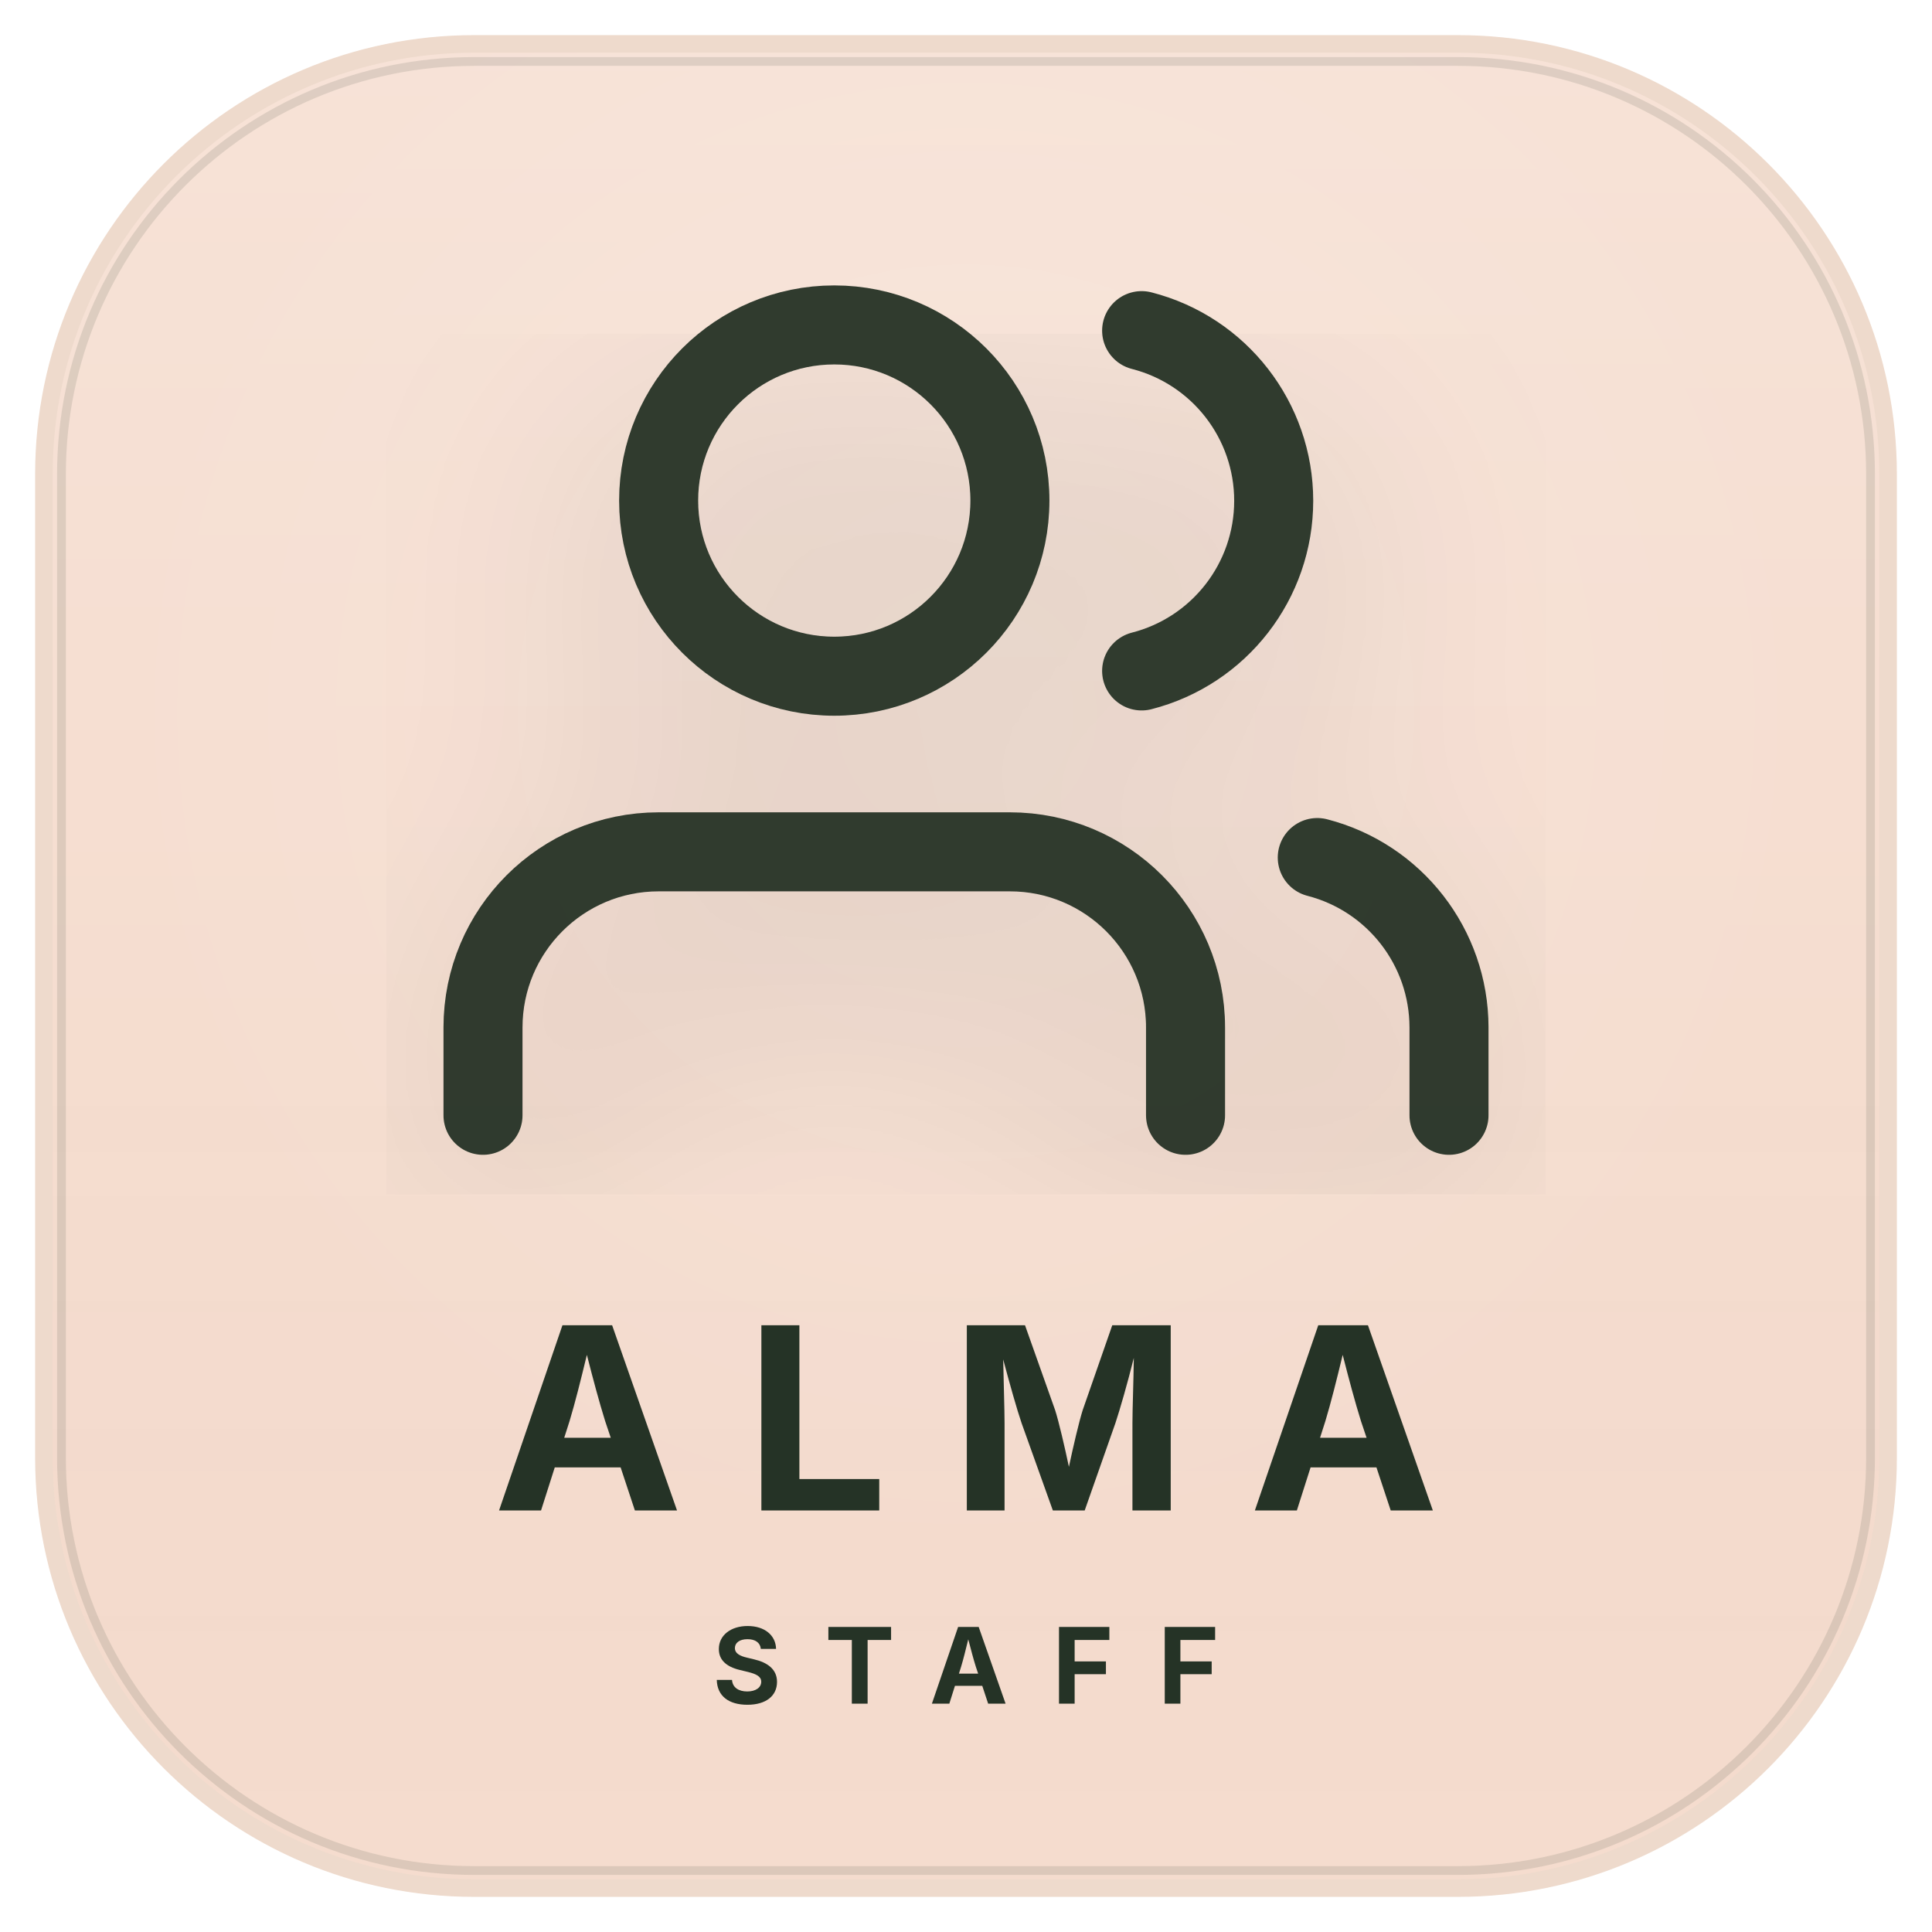
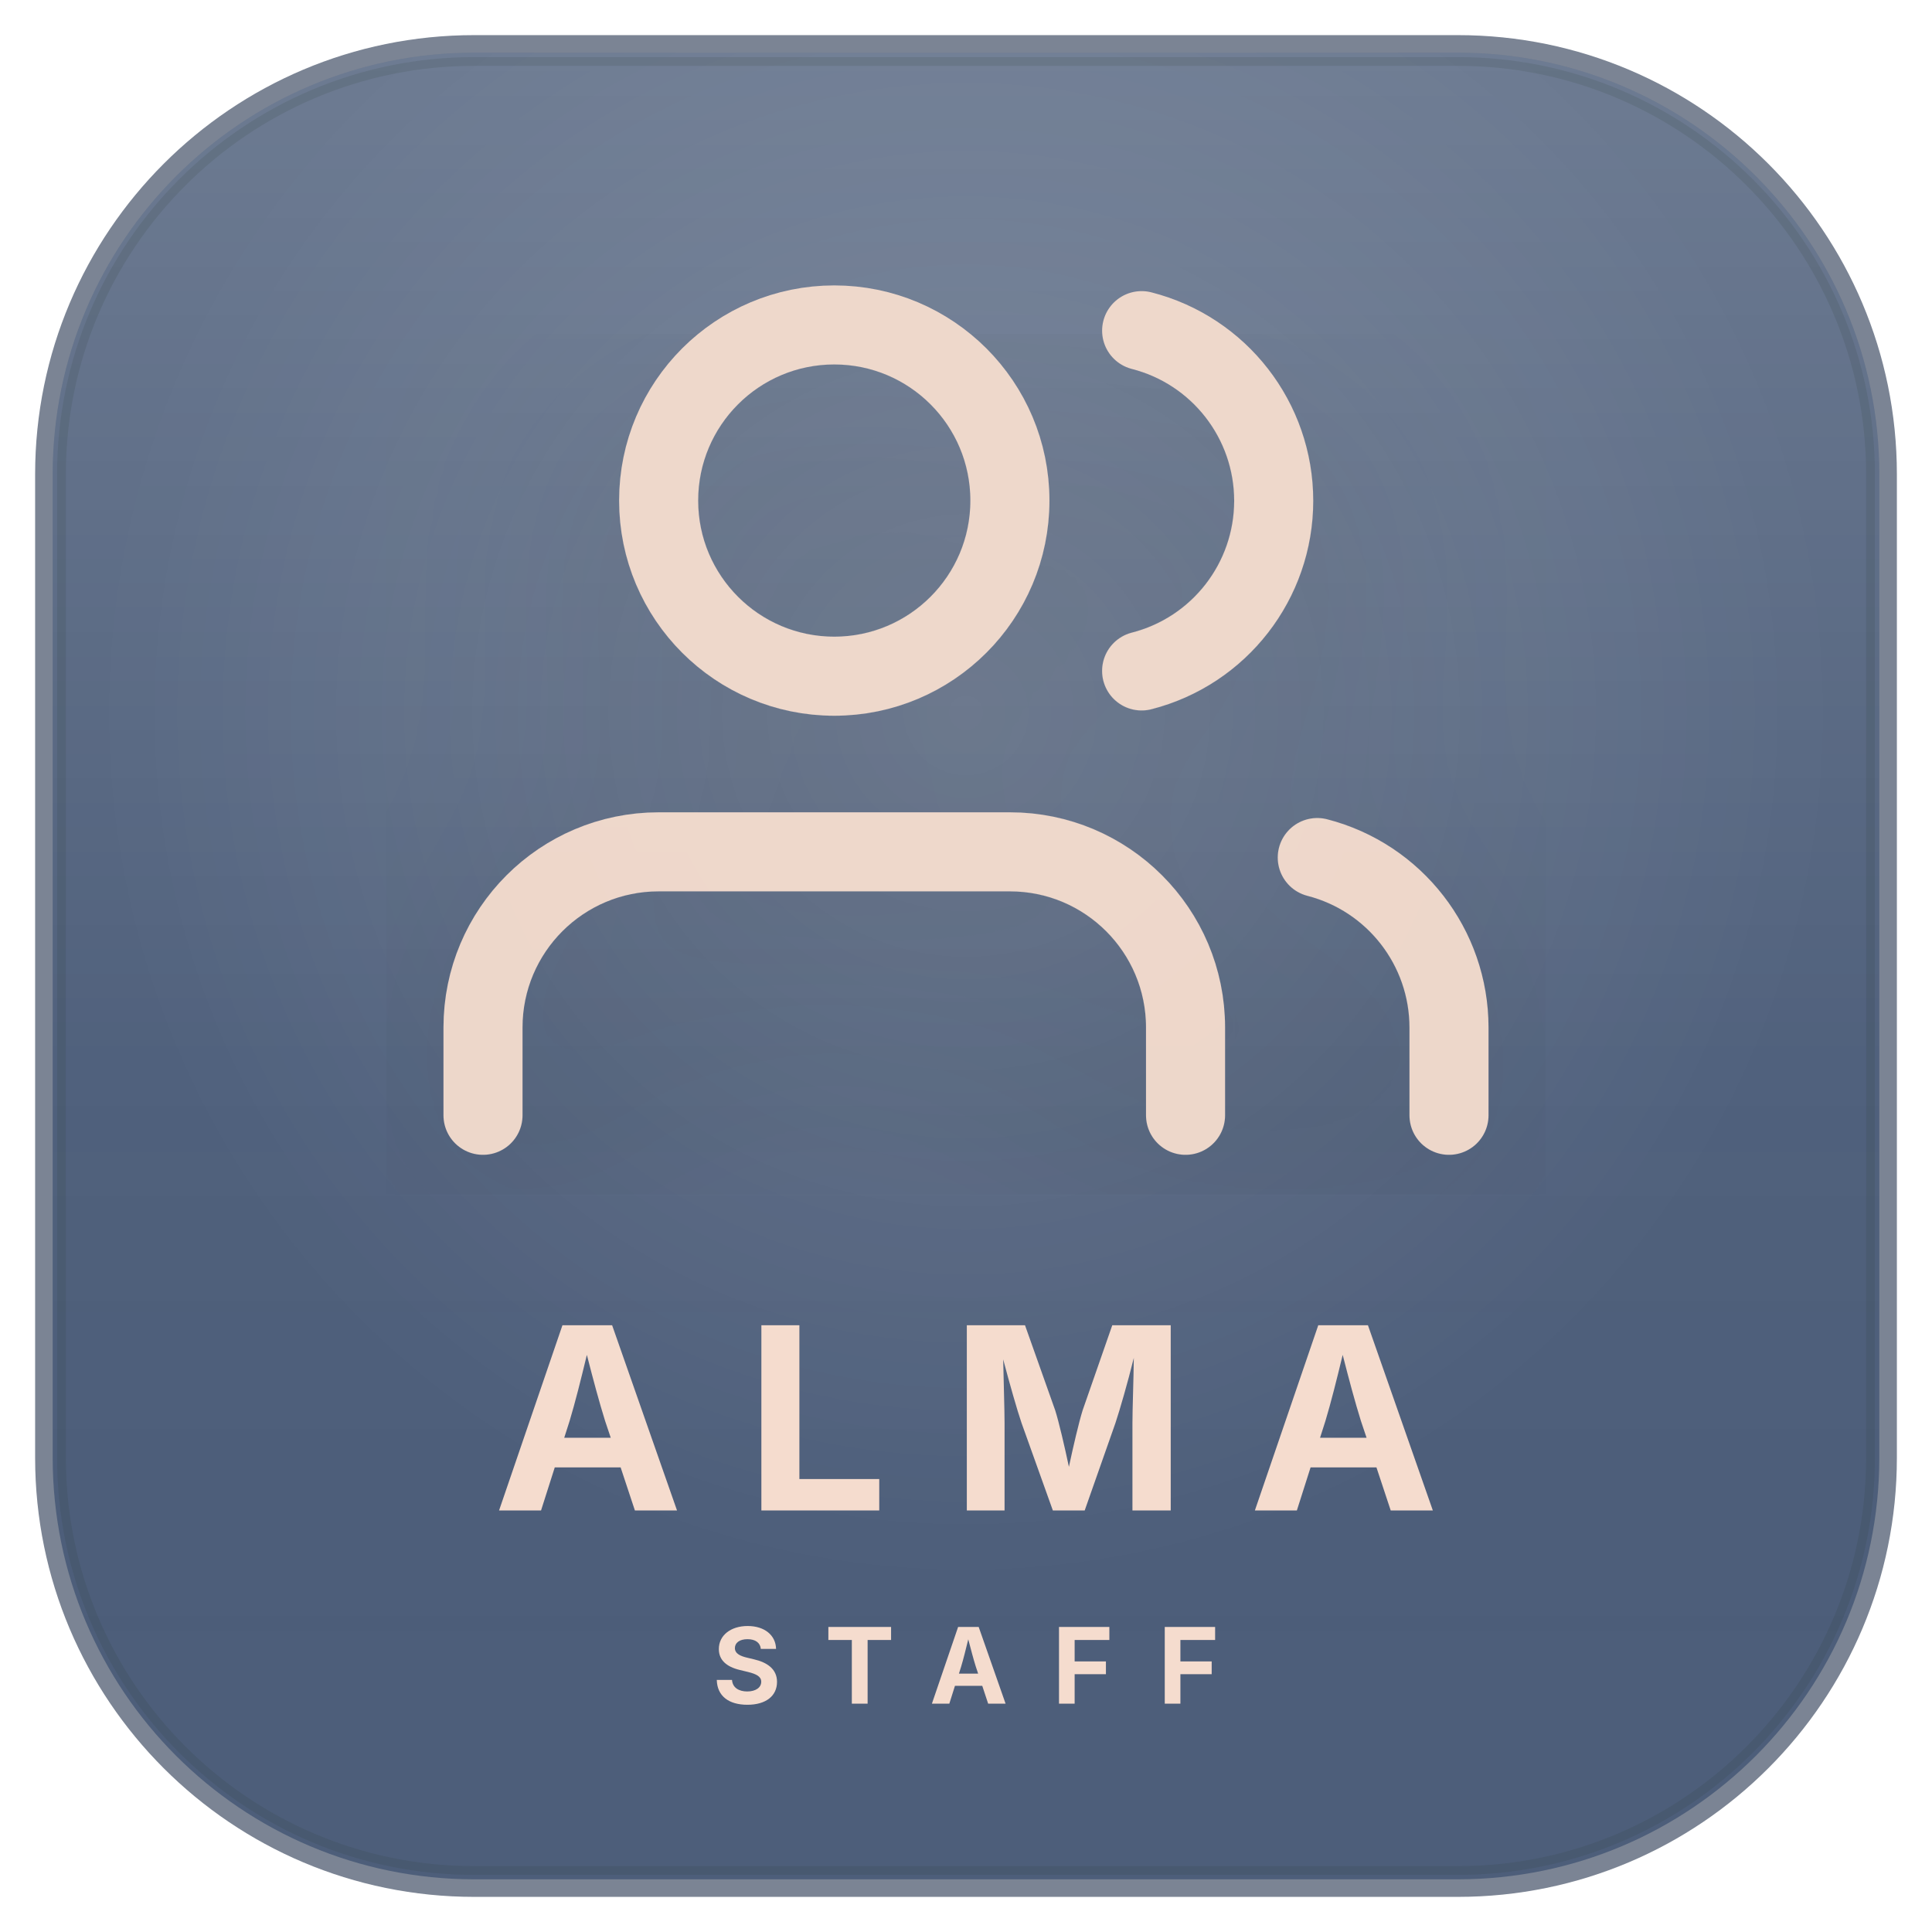
<svg xmlns="http://www.w3.org/2000/svg" viewBox="0 0 220 220" width="1024" height="1024">
  <defs>
    <linearGradient id="g_staff" x1="15%" y1="0%" x2="85%" y2="100%">
-       <stop offset="0%" stop-color="#F5DCCE" />
-       <stop offset="100%" stop-color="#F5DCCE" />
+       <stop offset="0%" stop-color="#4D5E7A" />
+       <stop offset="100%" stop-color="#4D5E7A" />
    </linearGradient>
    <radialGradient id="rg_staff" cx="50%" cy="36%" r="48%">
      <stop offset="0%" stop-color="rgba(255,255,255,0.15)" />
      <stop offset="100%" stop-color="rgba(255,255,255,0)" />
    </radialGradient>
    <linearGradient id="sh_staff" x1="0" y1="0" x2="0" y2="1">
      <stop offset="0%" stop-color="rgba(255,255,255,0.18)" />
      <stop offset="55%" stop-color="rgba(255,255,255,0.02)" />
      <stop offset="100%" stop-color="rgba(0,0,0,0)" />
    </linearGradient>
    <filter id="f_staff">
      <feDropShadow dx="0" dy="2" stdDeviation="3" flood-color="#000000" flood-opacity="0.18" />
    </filter>
  </defs>
-   <rect x="4" y="4" width="212" height="212" rx="50" fill="#E5C6B0" opacity="0.65" />
+   <rect x="4" y="4" width="212" height="212" rx="50" fill="#34425A" opacity="0.65" />
  <rect x="6" y="6" width="208" height="208" rx="48" fill="url(#g_staff)" />
  <rect x="6" y="6" width="208" height="208" rx="48" fill="url(#rg_staff)" />
  <rect x="6" y="6" width="208" height="208" rx="48" fill="url(#sh_staff)" />
  <rect x="7" y="7" width="206" height="206" rx="47" fill="none" stroke="rgba(37, 51, 38, 0.12)" stroke-width="1" />
-   <g transform="translate(50 22) scale(5.0)" fill="none" stroke="#253326" stroke-width="1.8" stroke-linecap="round" stroke-linejoin="round" opacity="0.95" filter="url(#f_staff)">
+   <g transform="translate(50 22) scale(5.0)" fill="none" stroke="#F5DCCE" stroke-width="1.8" stroke-linecap="round" stroke-linejoin="round" opacity="0.95" filter="url(#f_staff)">
    <path d="M17 21v-2a4 4 0 0 0-4-4H5a4 4 0 0 0-4 4v2" />
    <circle cx="9" cy="7" r="4" />
    <path d="M23 21v-2a4 4 0 0 0-3-3.87" />
    <path d="M16 3.13a4 4 0 0 1 0 7.75" />
  </g>
-   <text x="110" y="172" text-anchor="middle" fill="#253326" font-family="Inter,-apple-system,Helvetica Neue,Arial,sans-serif" font-size="29" font-weight="700" letter-spacing="7">ALMA</text>
-   <text x="110" y="194" text-anchor="middle" fill="#253326" font-family="Inter,-apple-system,Helvetica Neue,Arial,sans-serif" font-size="12" font-weight="700" letter-spacing="5">STAFF</text>
+   <text x="110" y="172" text-anchor="middle" fill="#F5DCCE" font-family="Inter,-apple-system,Helvetica Neue,Arial,sans-serif" font-size="29" font-weight="700" letter-spacing="7">ALMA</text>
+   <text x="110" y="194" text-anchor="middle" fill="#F5DCCE" font-family="Inter,-apple-system,Helvetica Neue,Arial,sans-serif" font-size="12" font-weight="700" letter-spacing="5">STAFF</text>
</svg>
